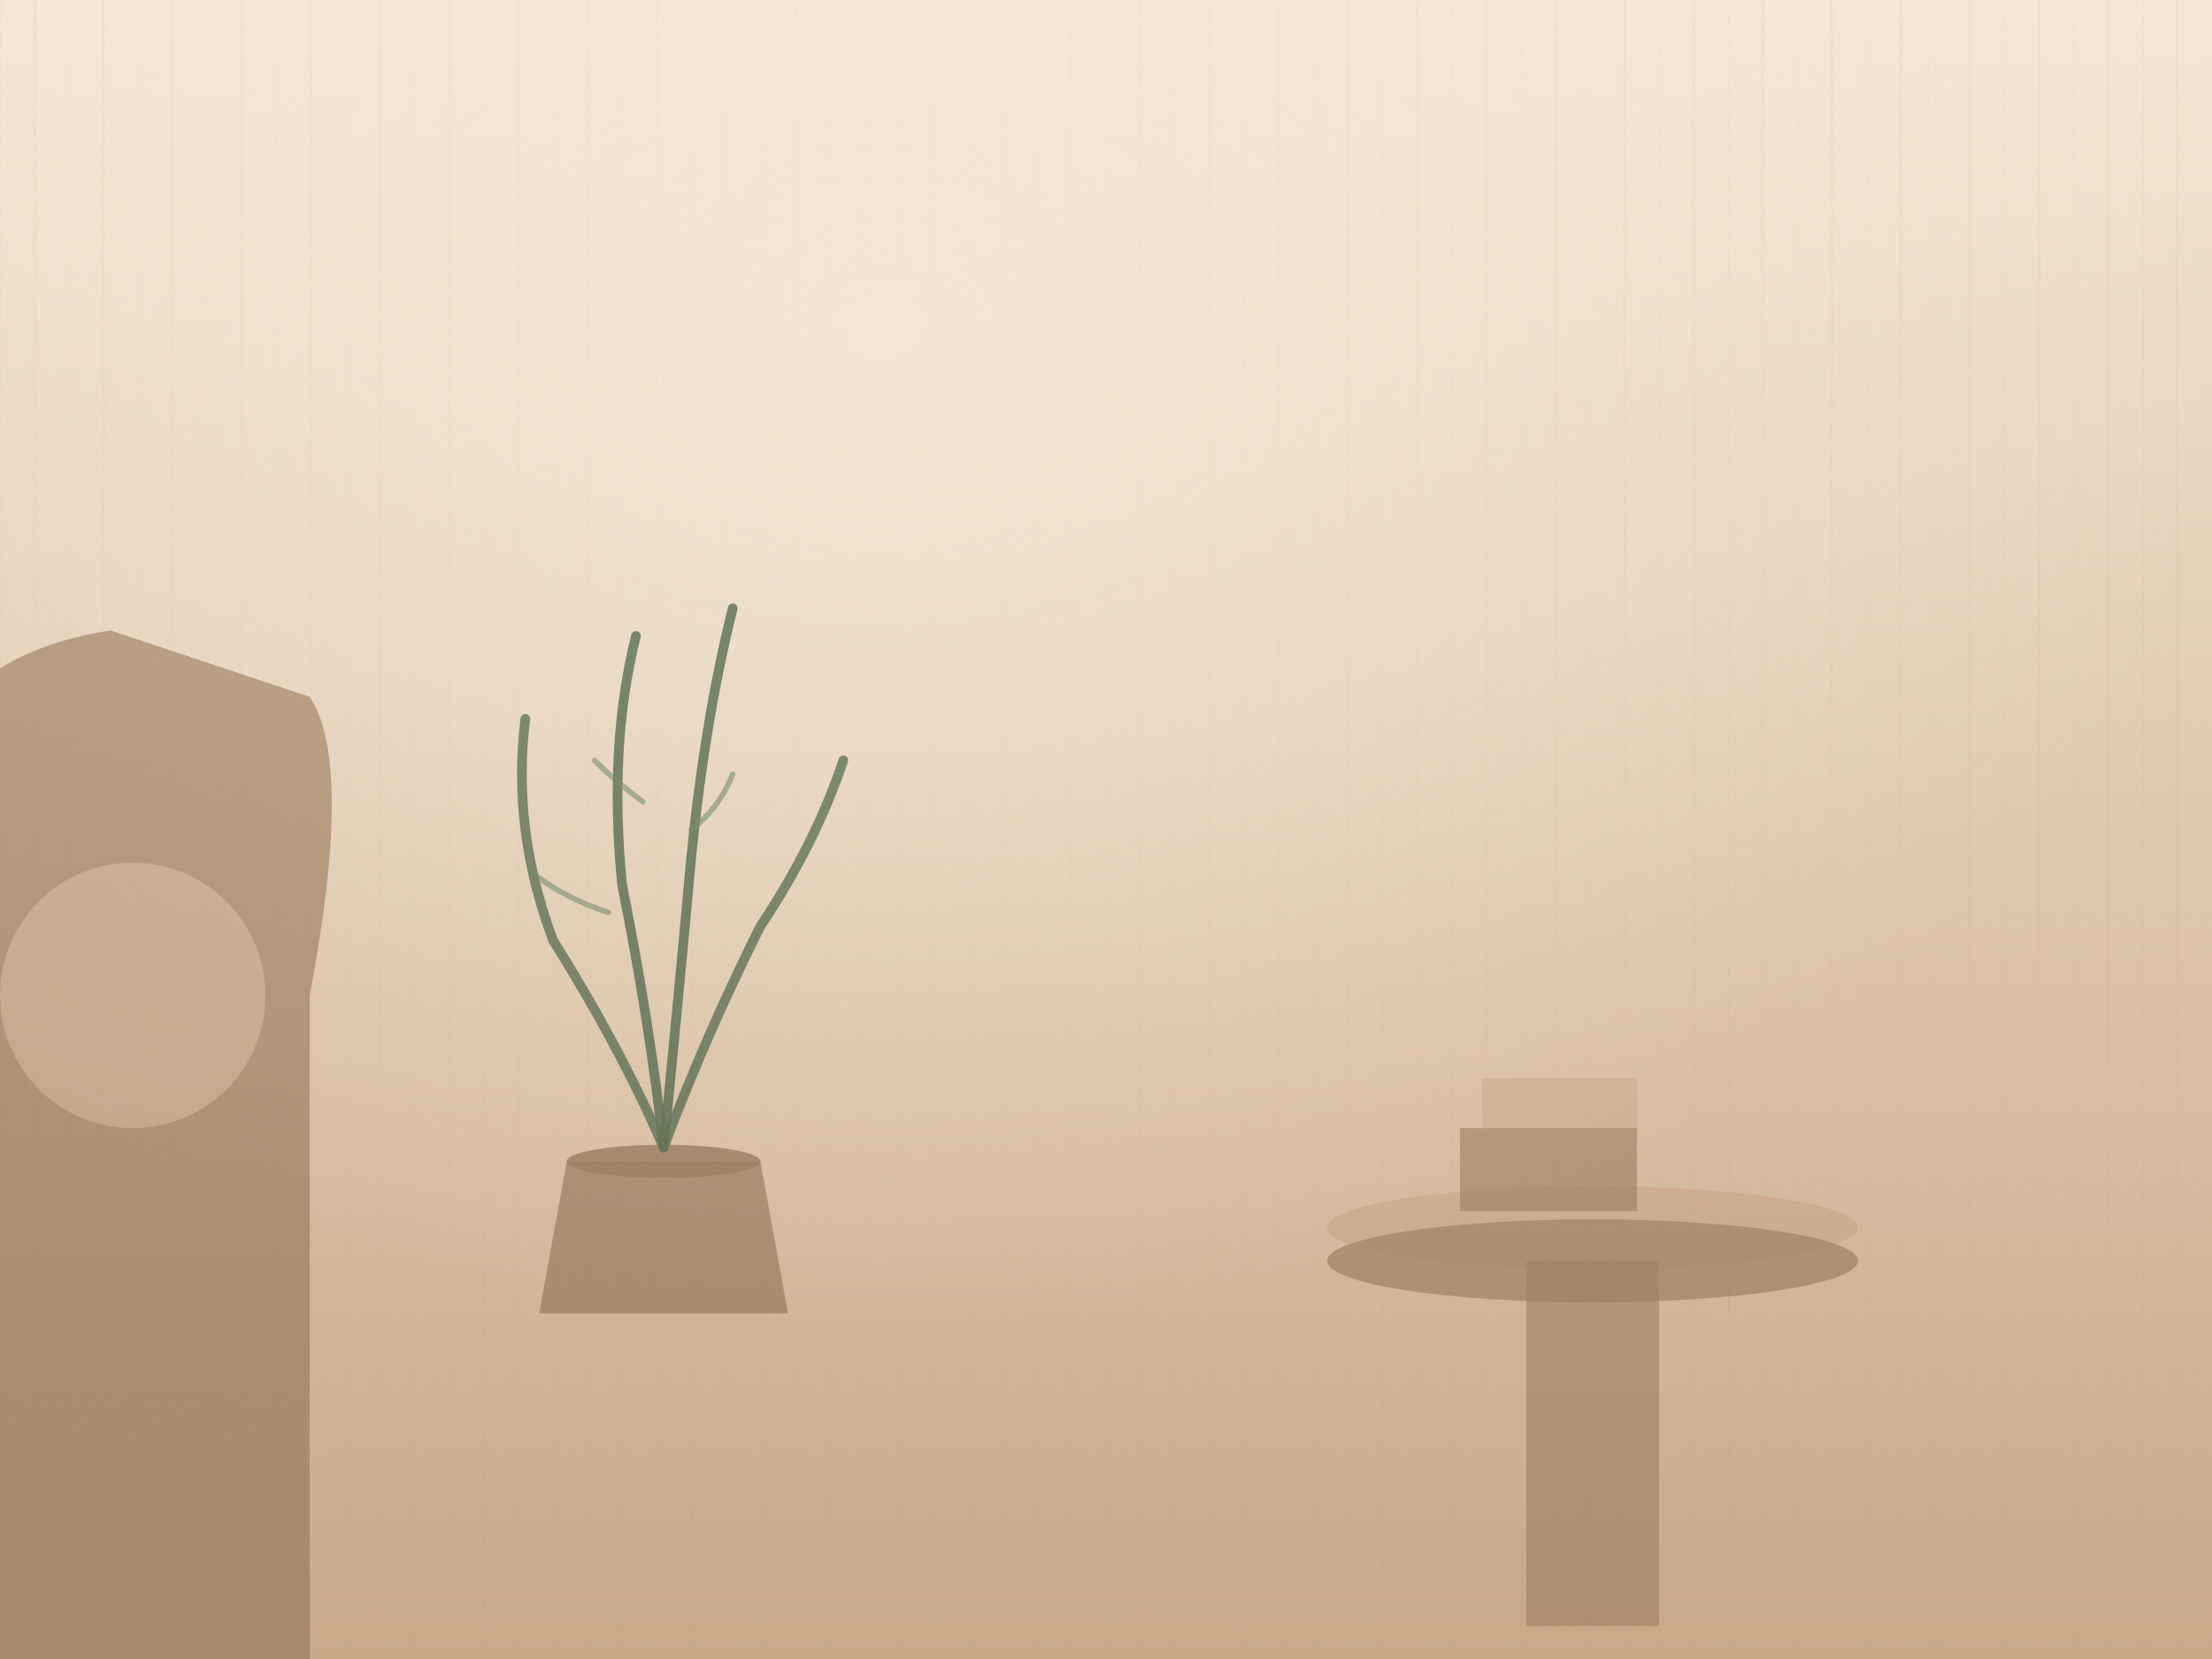
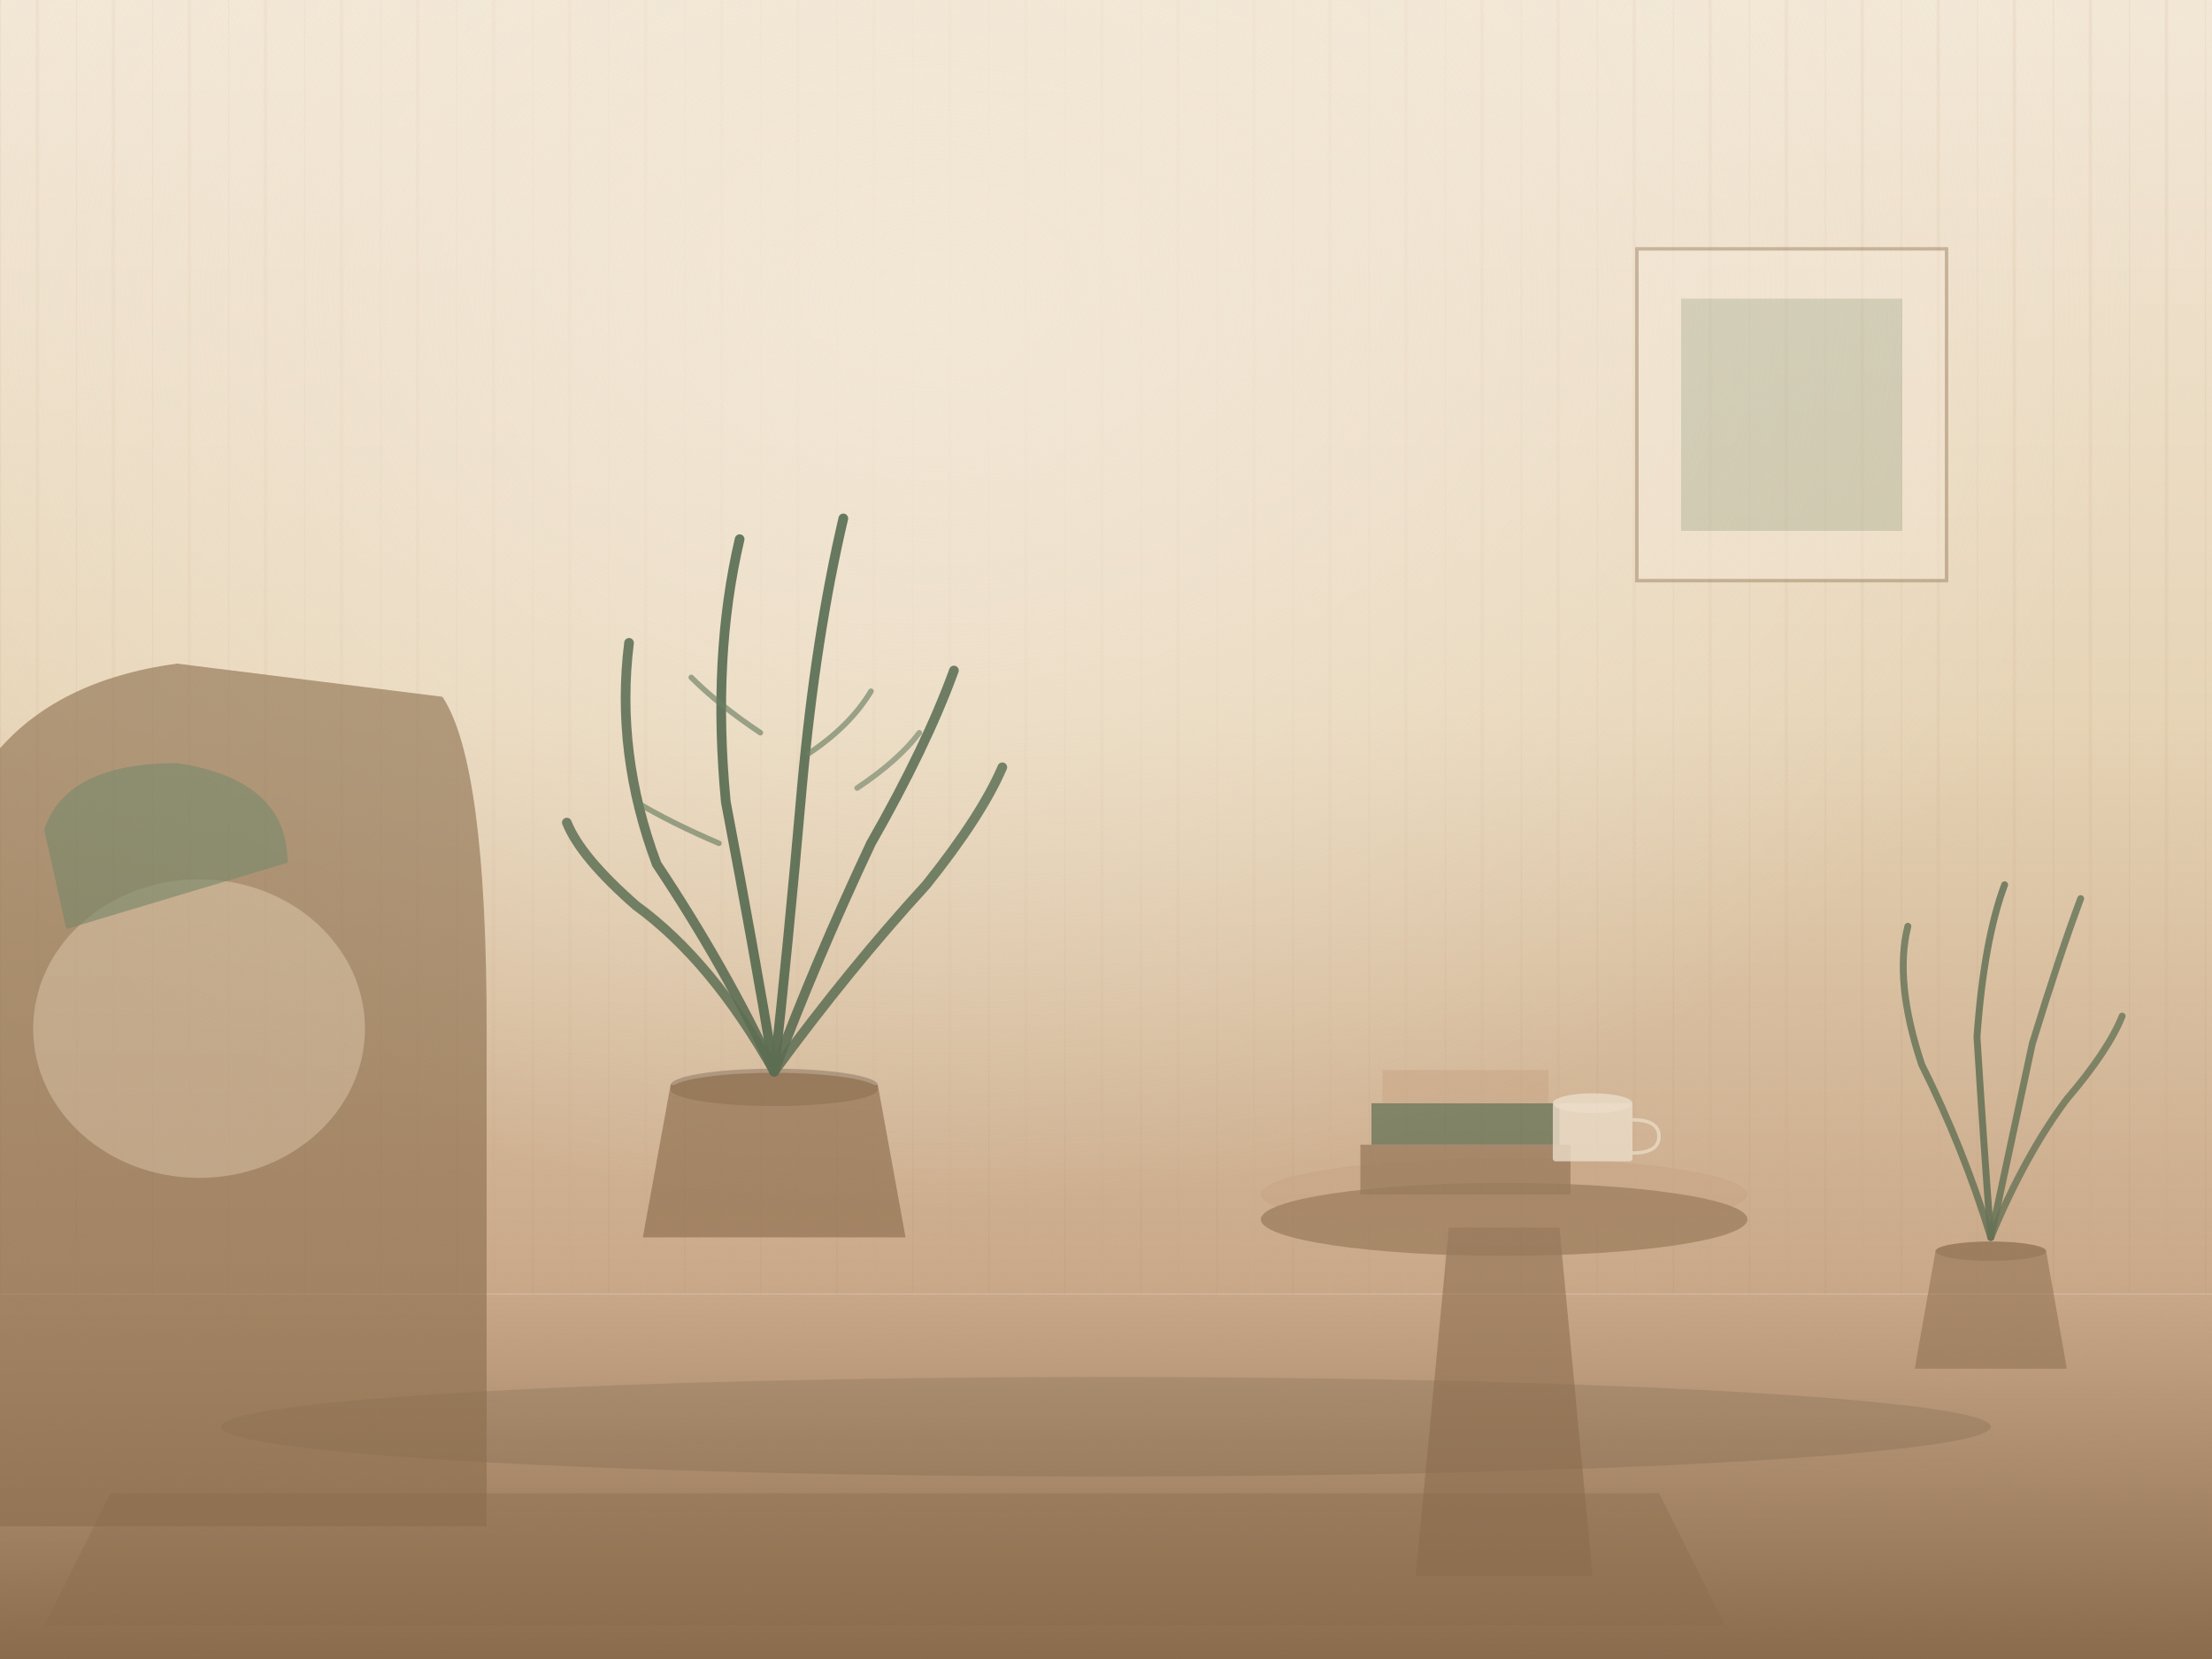
<svg xmlns="http://www.w3.org/2000/svg" viewBox="0 0 1600 1200" preserveAspectRatio="xMidYMid slice">
  <defs>
-     <linearGradient id="hbg" x1="0%" y1="0%" x2="0%" y2="100%">
+     <linearGradient id="hwall" x1="0%" y1="0%" x2="0%" y2="100%">
      <stop offset="0%" stop-color="#f4e9d8" />
+       <stop offset="55%" stop-color="#e8d5b7" />
      <stop offset="100%" stop-color="#c9a888" />
    </linearGradient>
-     <radialGradient id="hsun" cx="40%" cy="20%" r="60%">
-       <stop offset="0%" stop-color="#f4e9d8" stop-opacity="0.85" />
+     <linearGradient id="hfloor" x1="0%" y1="0%" x2="0%" y2="100%">
+       <stop offset="0%" stop-color="#c9a888" />
+       <stop offset="100%" stop-color="#8a6b4c" />
+     </linearGradient>
+     <radialGradient id="hsun" cx="42%" cy="18%" r="55%">
+       <stop offset="0%" stop-color="#f4e9d8" stop-opacity="0.95" />
      <stop offset="100%" stop-color="#f4e9d8" stop-opacity="0" />
    </radialGradient>
-     <pattern id="hpleat" x="0" y="0" width="50" height="100" patternUnits="userSpaceOnUse">
-       <rect width="50" height="100" fill="none" />
-       <line x1="25" y1="0" x2="25" y2="100" stroke="#c9a888" stroke-width="2" opacity="0.1" />
-       <line x1="0" y1="0" x2="0" y2="100" stroke="#8a6b4c" stroke-width="1" opacity="0.06" />
+     <pattern id="hpleat" x="0" y="0" width="55" height="100" patternUnits="userSpaceOnUse">
+       <line x1="27" y1="0" x2="27" y2="100" stroke="#c9a888" stroke-width="2.5" opacity="0.14" />
+       <line x1="0" y1="0" x2="0" y2="100" stroke="#8a6b4c" stroke-width="1.5" opacity="0.08" />
    </pattern>
-     <filter id="hgrain" x="0" y="0" width="100%" height="100%">
+     <filter id="hgrain">
      <feTurbulence type="fractalNoise" baseFrequency="0.9" numOctaves="2" seed="3" />
-       <feColorMatrix values="0 0 0 0 0.3  0 0 0 0 0.25  0 0 0 0 0.18  0 0 0 0.06 0" />
+       <feColorMatrix values="0 0 0 0 0.3  0 0 0 0 0.25  0 0 0 0 0.18  0 0 0 0.07 0" />
    </filter>
  </defs>
-   <rect width="1600" height="1200" fill="url(#hbg)" />
-   <rect width="1600" height="1200" fill="url(#hpleat)" />
+   <rect width="1600" height="936.0" fill="url(#hwall)" />
+   <rect y="936.0" width="1600" height="264.0" fill="url(#hfloor)" />
+   <rect width="1600" height="936.0" fill="url(#hpleat)" />
  <rect width="1600" height="1200" fill="url(#hsun)" />
-   <g opacity="0.75" transform="translate(480.0,660.0)">
-     <path d="M -70 180 L 70 180 L 90 290 L -90 290 Z" fill="#8a6b4c" opacity="0.75" />
-     <ellipse cx="0" cy="180" rx="70" ry="12" fill="#8a6b4c" opacity="0.85" />
-     <g>
-       <path d="M 0 170 Q -30 100, -80 20 Q -110 -60, -100 -140" stroke="#3f5a3f" stroke-width="7" fill="none" stroke-linecap="round" opacity="0.85" />
-       <path d="M 0 170 Q -10 80, -30 -20 Q -40 -120, -20 -200" stroke="#3f5a3f" stroke-width="7" fill="none" stroke-linecap="round" opacity="0.9" />
-       <path d="M 0 170 Q 10 70, 20 -40 Q 30 -140, 50 -220" stroke="#3f5a3f" stroke-width="7" fill="none" stroke-linecap="round" opacity="0.9" />
-       <path d="M 0 170 Q 30 90, 70 10 Q 110 -50, 130 -110" stroke="#3f5a3f" stroke-width="7" fill="none" stroke-linecap="round" opacity="0.85" />
-       <path d="M -40 0 Q -70 -10, -90 -25" stroke="#5a7556" stroke-width="4" fill="none" stroke-linecap="round" opacity="0.6" />
-       <path d="M -15 -80 Q -35 -95, -50 -110" stroke="#5a7556" stroke-width="4" fill="none" stroke-linecap="round" opacity="0.6" />
-       <path d="M 20 -60 Q 40 -75, 50 -100" stroke="#5a7556" stroke-width="4" fill="none" stroke-linecap="round" opacity="0.6" />
-     </g>
+   <g opacity="0.4">
+     <rect x="1184.0" y="180.0" width="224" height="240.0" fill="#f4e9d8" stroke="#8a6b4c" stroke-width="2.5" />
+     <rect x="1216.0" y="216.0" width="160.0" height="168" fill="#5a7556" opacity="0.5" />
  </g>
-   <g opacity="0.7">
-     <path d="M -80.0 660.0 Q -80.0 480.0, 80.0 456.0              L 224 504.0              Q 256.0 552.0, 224 720.0              L 224 1200              L -80.0 1200 Z" fill="#8a6b4c" opacity="0.75" />
-     <ellipse cx="96.0" cy="720.0" rx="96.0" ry="96.0" fill="#e8d5b7" opacity="0.4" />
+   <ellipse cx="800.0" cy="1032.0" rx="640.0" ry="36.0" fill="#2a1f15" opacity="0.12" />
+   <g opacity="0.82" transform="translate(560.0,600.0)">
+     <path d="M -75 185 L 75 185 L 95 295 L -95 295 Z" fill="#8a6b4c" opacity="0.78" />
+     <ellipse cx="0" cy="185" rx="75" ry="12" fill="#2a1f15" opacity="0.3" />
+     <ellipse cx="0" cy="188" rx="75" ry="12" fill="#8a6b4c" />
+     <path d="M 0 175 Q -35 100, -85 25 Q -115 -55, -105 -135" stroke="#3f5a3f" stroke-width="7" fill="none" stroke-linecap="round" opacity="0.9" />
+     <path d="M 0 175 Q -15 85, -35 -20 Q -45 -125, -25 -210" stroke="#3f5a3f" stroke-width="7" fill="none" stroke-linecap="round" opacity="0.95" />
+     <path d="M 0 175 Q 10 85, 20 -30 Q 30 -140, 50 -225" stroke="#3f5a3f" stroke-width="7" fill="none" stroke-linecap="round" opacity="0.95" />
+     <path d="M 0 175 Q 30 95, 70 10 Q 110 -60, 130 -115" stroke="#3f5a3f" stroke-width="7" fill="none" stroke-linecap="round" opacity="0.9" />
+     <path d="M 0 175 Q 55 100, 110 40 Q 150 -10, 165 -45" stroke="#3f5a3f" stroke-width="7" fill="none" stroke-linecap="round" opacity="0.85" />
+     <path d="M 0 175 Q -45 95, -100 55 Q -140 20, -150 -5" stroke="#3f5a3f" stroke-width="7" fill="none" stroke-linecap="round" opacity="0.85" />
+     <path d="M -40 10 Q -75 -5, -100 -20" stroke="#4d6b4d" stroke-width="4" fill="none" stroke-linecap="round" opacity="0.65" />
+     <path d="M -10 -70 Q -40 -90, -60 -110" stroke="#4d6b4d" stroke-width="4" fill="none" stroke-linecap="round" opacity="0.65" />
+     <path d="M 25 -55 Q 55 -75, 70 -100" stroke="#4d6b4d" stroke-width="4" fill="none" stroke-linecap="round" opacity="0.65" />
+     <path d="M 60 -30 Q 90 -50, 105 -70" stroke="#4d6b4d" stroke-width="4" fill="none" stroke-linecap="round" opacity="0.6" />
  </g>
-   <g opacity="0.72">
-     <ellipse cx="1152.0" cy="888.0" rx="192.0" ry="30.0" fill="#c9a888" opacity="0.95" />
-     <ellipse cx="1152.0" cy="912.0" rx="192.0" ry="30.0" fill="#8a6b4c" opacity="0.7" />
-     <rect x="1104.0" y="912.0" width="96.0" height="264.0" fill="#8a6b4c" opacity="0.6" />
-     <rect x="1056.0" y="816" width="128.0" height="60.0" fill="#8a6b4c" opacity="0.65" />
-     <rect x="1072.0" y="780.0" width="112" height="36.0" fill="#c9a888" opacity="0.75" />
+   <g opacity="0.78">
+     <path d="M -48.0 696.0 Q -48.0 504.0, 128.0 480.0              L 320.0 504.0              Q 352.0 552.0, 352.0 744.0              L 352.0 1104.0              L -48.0 1104.0 Z" fill="#8a6b4c" opacity="0.78" />
+     <ellipse cx="144.0" cy="744.0" rx="120.0" ry="108.0" fill="#e8d5b7" opacity="0.45" />
+     <path d="M 32.0 600.0 Q 48.0 552.0, 128.0 552.0               Q 208.0 564.0, 208.0 624.0 L 48.0 672 Z" fill="#5a7556" opacity="0.65" />
+     <path d="M -48.0 780.0 Q -128.0 816, -128.0 1056.0 L -48.0 1104.0" fill="#8a6b4c" opacity="0.7" />
  </g>
-   <rect width="1600" height="1200" filter="url(#hgrain)" opacity="0.35" />
+   <g opacity="0.78">
+     <ellipse cx="1088.0" cy="864.0" rx="176.0" ry="26.4" fill="#c9a888" />
+     <ellipse cx="1088.0" cy="882.0" rx="176.0" ry="26.4" fill="#8a6b4c" opacity="0.7" />
+     <path d="M 1048.0 888.0 L 1128.0 888.0 L 1152.0 1140.0 L 1024.0 1140.0 Z" fill="#8a6b4c" opacity="0.72" />
+     <rect x="984.0" y="828" width="152.0" height="36.0" fill="#8a6b4c" opacity="0.75" />
+     <rect x="992.0" y="798.0" width="136.0" height="30.0" fill="#3f5a3f" opacity="0.7" />
+     <rect x="1000.0" y="774.0" width="120.0" height="24.0" fill="#c9a888" opacity="0.8" />
+     <ellipse cx="1152.0" cy="798.0" rx="28.8" ry="7.2" fill="#f4e9d8" opacity="0.8" />
+     <rect x="1123.2" y="798.0" width="57.6" height="42" fill="#f4e9d8" opacity="0.8" rx="2" />
+     <path d="M 1180.8 810.0 Q 1200.0 810.0, 1200.0 822 Q 1200.0 834, 1180.8 834" stroke="#f4e9d8" stroke-width="2.5" fill="none" opacity="0.75" />
+   </g>
+   <g opacity="0.72" transform="translate(1440.0,780.0)">
+     <path d="M -40 125 L 40 125 L 55 210 L -55 210 Z" fill="#8a6b4c" opacity="0.72" />
+     <ellipse cx="0" cy="125" rx="40" ry="7" fill="#8a6b4c" />
+     <path d="M 0 115 Q -20 50, -50 -10 Q -70 -70, -60 -110" stroke="#3f5a3f" stroke-width="5" fill="none" stroke-linecap="round" opacity="0.85" />
+     <path d="M 0 115 Q -5 50, -10 -30 Q -5 -100, 10 -140" stroke="#3f5a3f" stroke-width="5" fill="none" stroke-linecap="round" opacity="0.9" />
+     <path d="M 0 115 Q 15 45, 30 -25 Q 50 -90, 65 -130" stroke="#3f5a3f" stroke-width="5" fill="none" stroke-linecap="round" opacity="0.85" />
+     <path d="M 0 115 Q 25 55, 55 15 Q 85 -20, 95 -45" stroke="#3f5a3f" stroke-width="5" fill="none" stroke-linecap="round" opacity="0.8" />
+   </g>
+   <g opacity="0.4">
+     <path d="M 80.0 1080.0 L 1200.0 1080.0 L 1248.0 1176.0 L 32.0 1176.0 Z" fill="#8a6b4c" />
+   </g>
+   <rect width="1600" height="1200" filter="url(#hgrain)" opacity="0.4" />
</svg>
